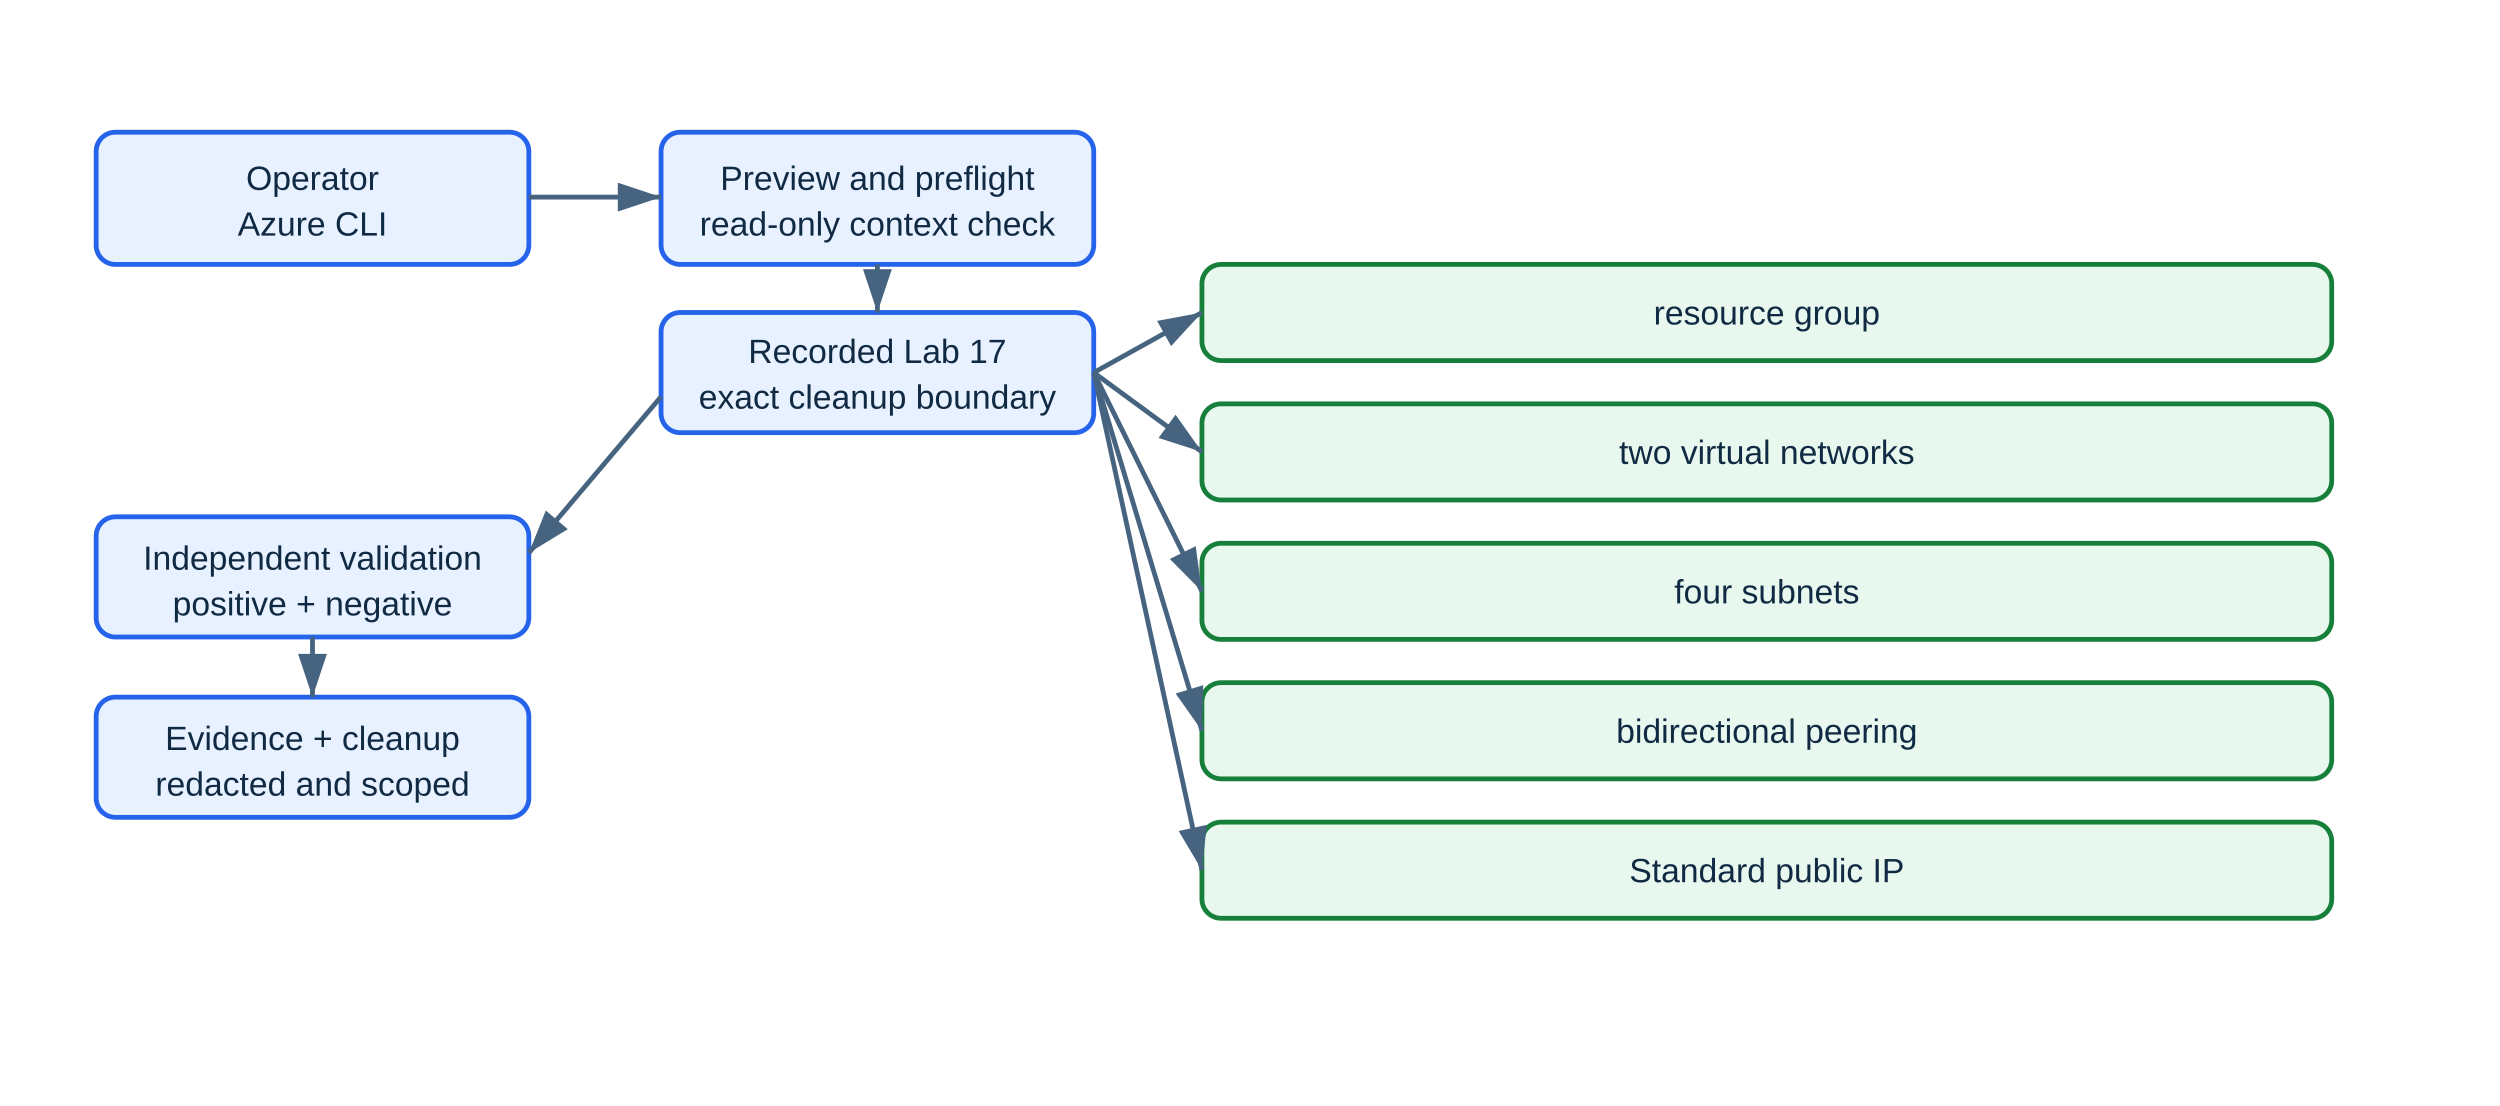
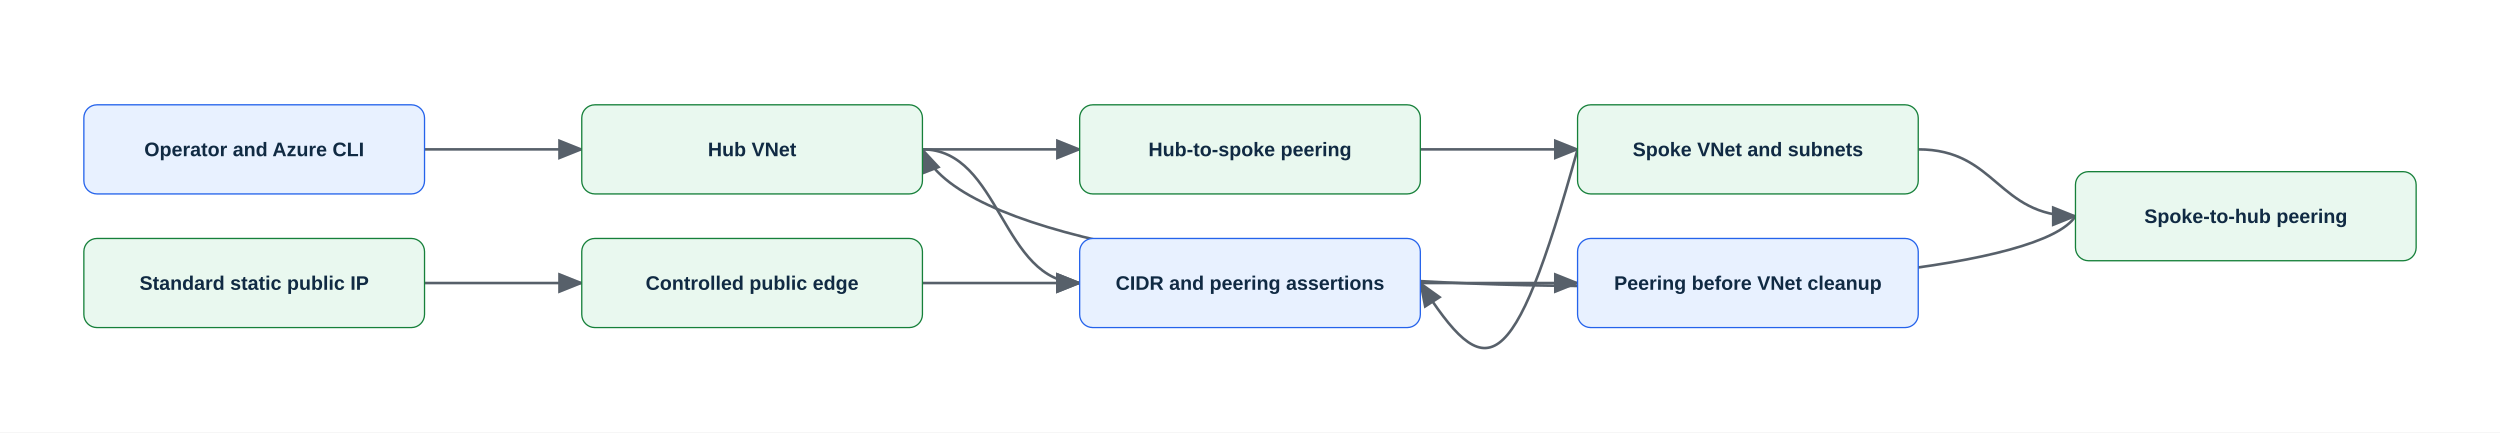
- <svg xmlns="http://www.w3.org/2000/svg" width="1040" height="460" viewBox="0 0 1040 460" role="img" aria-labelledby="title desc">
+ <svg xmlns="http://www.w3.org/2000/svg" width="1908" height="330" viewBox="0 0 1908 330" role="img" aria-labelledby="lab17-title lab17-desc">
  <defs>
-     <marker id="arrow" markerWidth="10" markerHeight="10" refX="9" refY="3" orient="auto">
-       <path d="M0,0 L0,6 L9,3 z" fill="#46647f" />
+     <marker id="arrow" markerWidth="10" markerHeight="8" refX="9" refY="4" orient="auto" markerUnits="strokeWidth">
+       <path d="M 0 0 L 10 4 L 0 8 z" fill="#57606a" />
    </marker>
+     <style>
+       .edge { fill: none; stroke: #57606a; stroke-width: 2; marker-end: url(#arrow); }
+       .edge-label-bg { fill: #ffffff; opacity: .94; }
+       .edge-label { fill: #57606a; font: 13px 'Segoe UI', Arial, sans-serif; text-anchor: middle; dominant-baseline: central; }
+       .node-label { font: 600 15px 'Segoe UI', Arial, sans-serif; text-anchor: middle; dominant-baseline: central; }
+     </style>
  </defs>
-   <style>text{font-family:Segoe UI,Arial,sans-serif;font-size:14px;fill:#102a43} .control{fill:#e8f1ff;stroke:#2563eb;stroke-width:2} .resource{fill:#e9f8ef;stroke:#16803a;stroke-width:2} .arrow{fill:none;stroke:#46647f;stroke-width:2;marker-end:url(#arrow)}</style>
  <rect width="100%" height="100%" fill="#ffffff" />
-   <rect x="40" y="55" width="180" height="55" rx="8" class="control" />
-   <text x="130" y="79" text-anchor="middle">Operator</text>
-   <text x="130" y="98" text-anchor="middle">Azure CLI</text>
-   <rect x="275" y="55" width="180" height="55" rx="8" class="control" />
-   <text x="365" y="79" text-anchor="middle">Preview and preflight</text>
-   <text x="365" y="98" text-anchor="middle">read-only context check</text>
-   <path d="M220 82 L275 82" class="arrow" />
-   <rect x="275" y="130" width="180" height="50" rx="8" class="control" />
-   <text x="365" y="151" text-anchor="middle">Recorded Lab 17</text>
-   <text x="365" y="170" text-anchor="middle">exact cleanup boundary</text>
-   <path d="M365 110 L365 130" class="arrow" />
-   <rect x="500" y="110" width="470" height="40" rx="8" class="resource" />
-   <text x="735" y="135" text-anchor="middle">resource group</text>
-   <rect x="500" y="168" width="470" height="40" rx="8" class="resource" />
-   <text x="735" y="193" text-anchor="middle">two virtual networks</text>
-   <rect x="500" y="226" width="470" height="40" rx="8" class="resource" />
-   <text x="735" y="251" text-anchor="middle">four subnets</text>
-   <rect x="500" y="284" width="470" height="40" rx="8" class="resource" />
-   <text x="735" y="309" text-anchor="middle">bidirectional peering</text>
-   <rect x="500" y="342" width="470" height="40" rx="8" class="resource" />
-   <text x="735" y="367" text-anchor="middle">Standard public IP</text>
-   <path d="M 455 155 L 500 130" class="arrow" />
-   <path d="M 455 155 L 500 188" class="arrow" />
-   <path d="M 455 155 L 500 246" class="arrow" />
-   <path d="M 455 155 L 500 304" class="arrow" />
-   <path d="M 455 155 L 500 362" class="arrow" />
-   <rect x="40" y="215" width="180" height="50" rx="8" class="control" />
-   <text x="130" y="237" text-anchor="middle">Independent validation</text>
-   <text x="130" y="256" text-anchor="middle">positive + negative</text>
-   <path d="M275 165 L220 230" class="arrow" />
-   <rect x="40" y="290" width="180" height="50" rx="8" class="control" />
-   <text x="130" y="312" text-anchor="middle">Evidence + cleanup</text>
-   <text x="130" y="331" text-anchor="middle">redacted and scoped</text>
-   <path d="M130 265 L130 290" class="arrow" />
+   <g aria-hidden="true">
+     <path class="edge" d="M 324 114 C 384 114, 384 114, 444 114" />
+     <path class="edge" d="M 704 114 C 764 114, 764 114, 824 114" />
+     <path class="edge" d="M 1084 114 C 1144 114, 1144 114, 1204 114" />
+     <path class="edge" d="M 1464 114 C 1524 114, 1524 165, 1584 165" />
+     <path class="edge" d="M 1584 165 C 1534 243, 754 243, 704 114" />
+     <path class="edge" d="M 324 216 C 384 216, 384 216, 444 216" />
+     <path class="edge" d="M 704 114 C 764 114, 764 216, 824 216" />
+     <path class="edge" d="M 1204 114 C 1154 294, 1134 294, 1084 216" />
+     <path class="edge" d="M 704 216 C 764 216, 764 216, 824 216" />
+     <path class="edge" d="M 1084 216 C 1144 216, 1144 216, 1204 216" />
+     <rect x="64" y="80" width="260" height="68" rx="10" fill="#e8f1ff" stroke="#2563eb" />
+     <text x="194" y="114" class="node-label" fill="#102a43">Operator and Azure CLI</text>
+     <rect x="444" y="80" width="260" height="68" rx="10" fill="#e9f8ef" stroke="#16803a" />
+     <text x="574" y="114" class="node-label" fill="#102a43">Hub VNet</text>
+     <rect x="824" y="80" width="260" height="68" rx="10" fill="#e9f8ef" stroke="#16803a" />
+     <text x="954" y="114" class="node-label" fill="#102a43">Hub-to-spoke peering</text>
+     <rect x="1204" y="80" width="260" height="68" rx="10" fill="#e9f8ef" stroke="#16803a" />
+     <text x="1334" y="114" class="node-label" fill="#102a43">Spoke VNet and subnets</text>
+     <rect x="1584" y="131" width="260" height="68" rx="10" fill="#e9f8ef" stroke="#16803a" />
+     <text x="1714" y="165" class="node-label" fill="#102a43">Spoke-to-hub peering</text>
+     <rect x="64" y="182" width="260" height="68" rx="10" fill="#e9f8ef" stroke="#16803a" />
+     <text x="194" y="216" class="node-label" fill="#102a43">Standard static public IP</text>
+     <rect x="444" y="182" width="260" height="68" rx="10" fill="#e9f8ef" stroke="#16803a" />
+     <text x="574" y="216" class="node-label" fill="#102a43">Controlled public edge</text>
+     <rect x="824" y="182" width="260" height="68" rx="10" fill="#e8f1ff" stroke="#2563eb" />
+     <text x="954" y="216" class="node-label" fill="#102a43">CIDR and peering assertions</text>
+     <rect x="1204" y="182" width="260" height="68" rx="10" fill="#e8f1ff" stroke="#2563eb" />
+     <text x="1334" y="216" class="node-label" fill="#102a43">Peering before VNet cleanup</text>
+   </g>
</svg>
